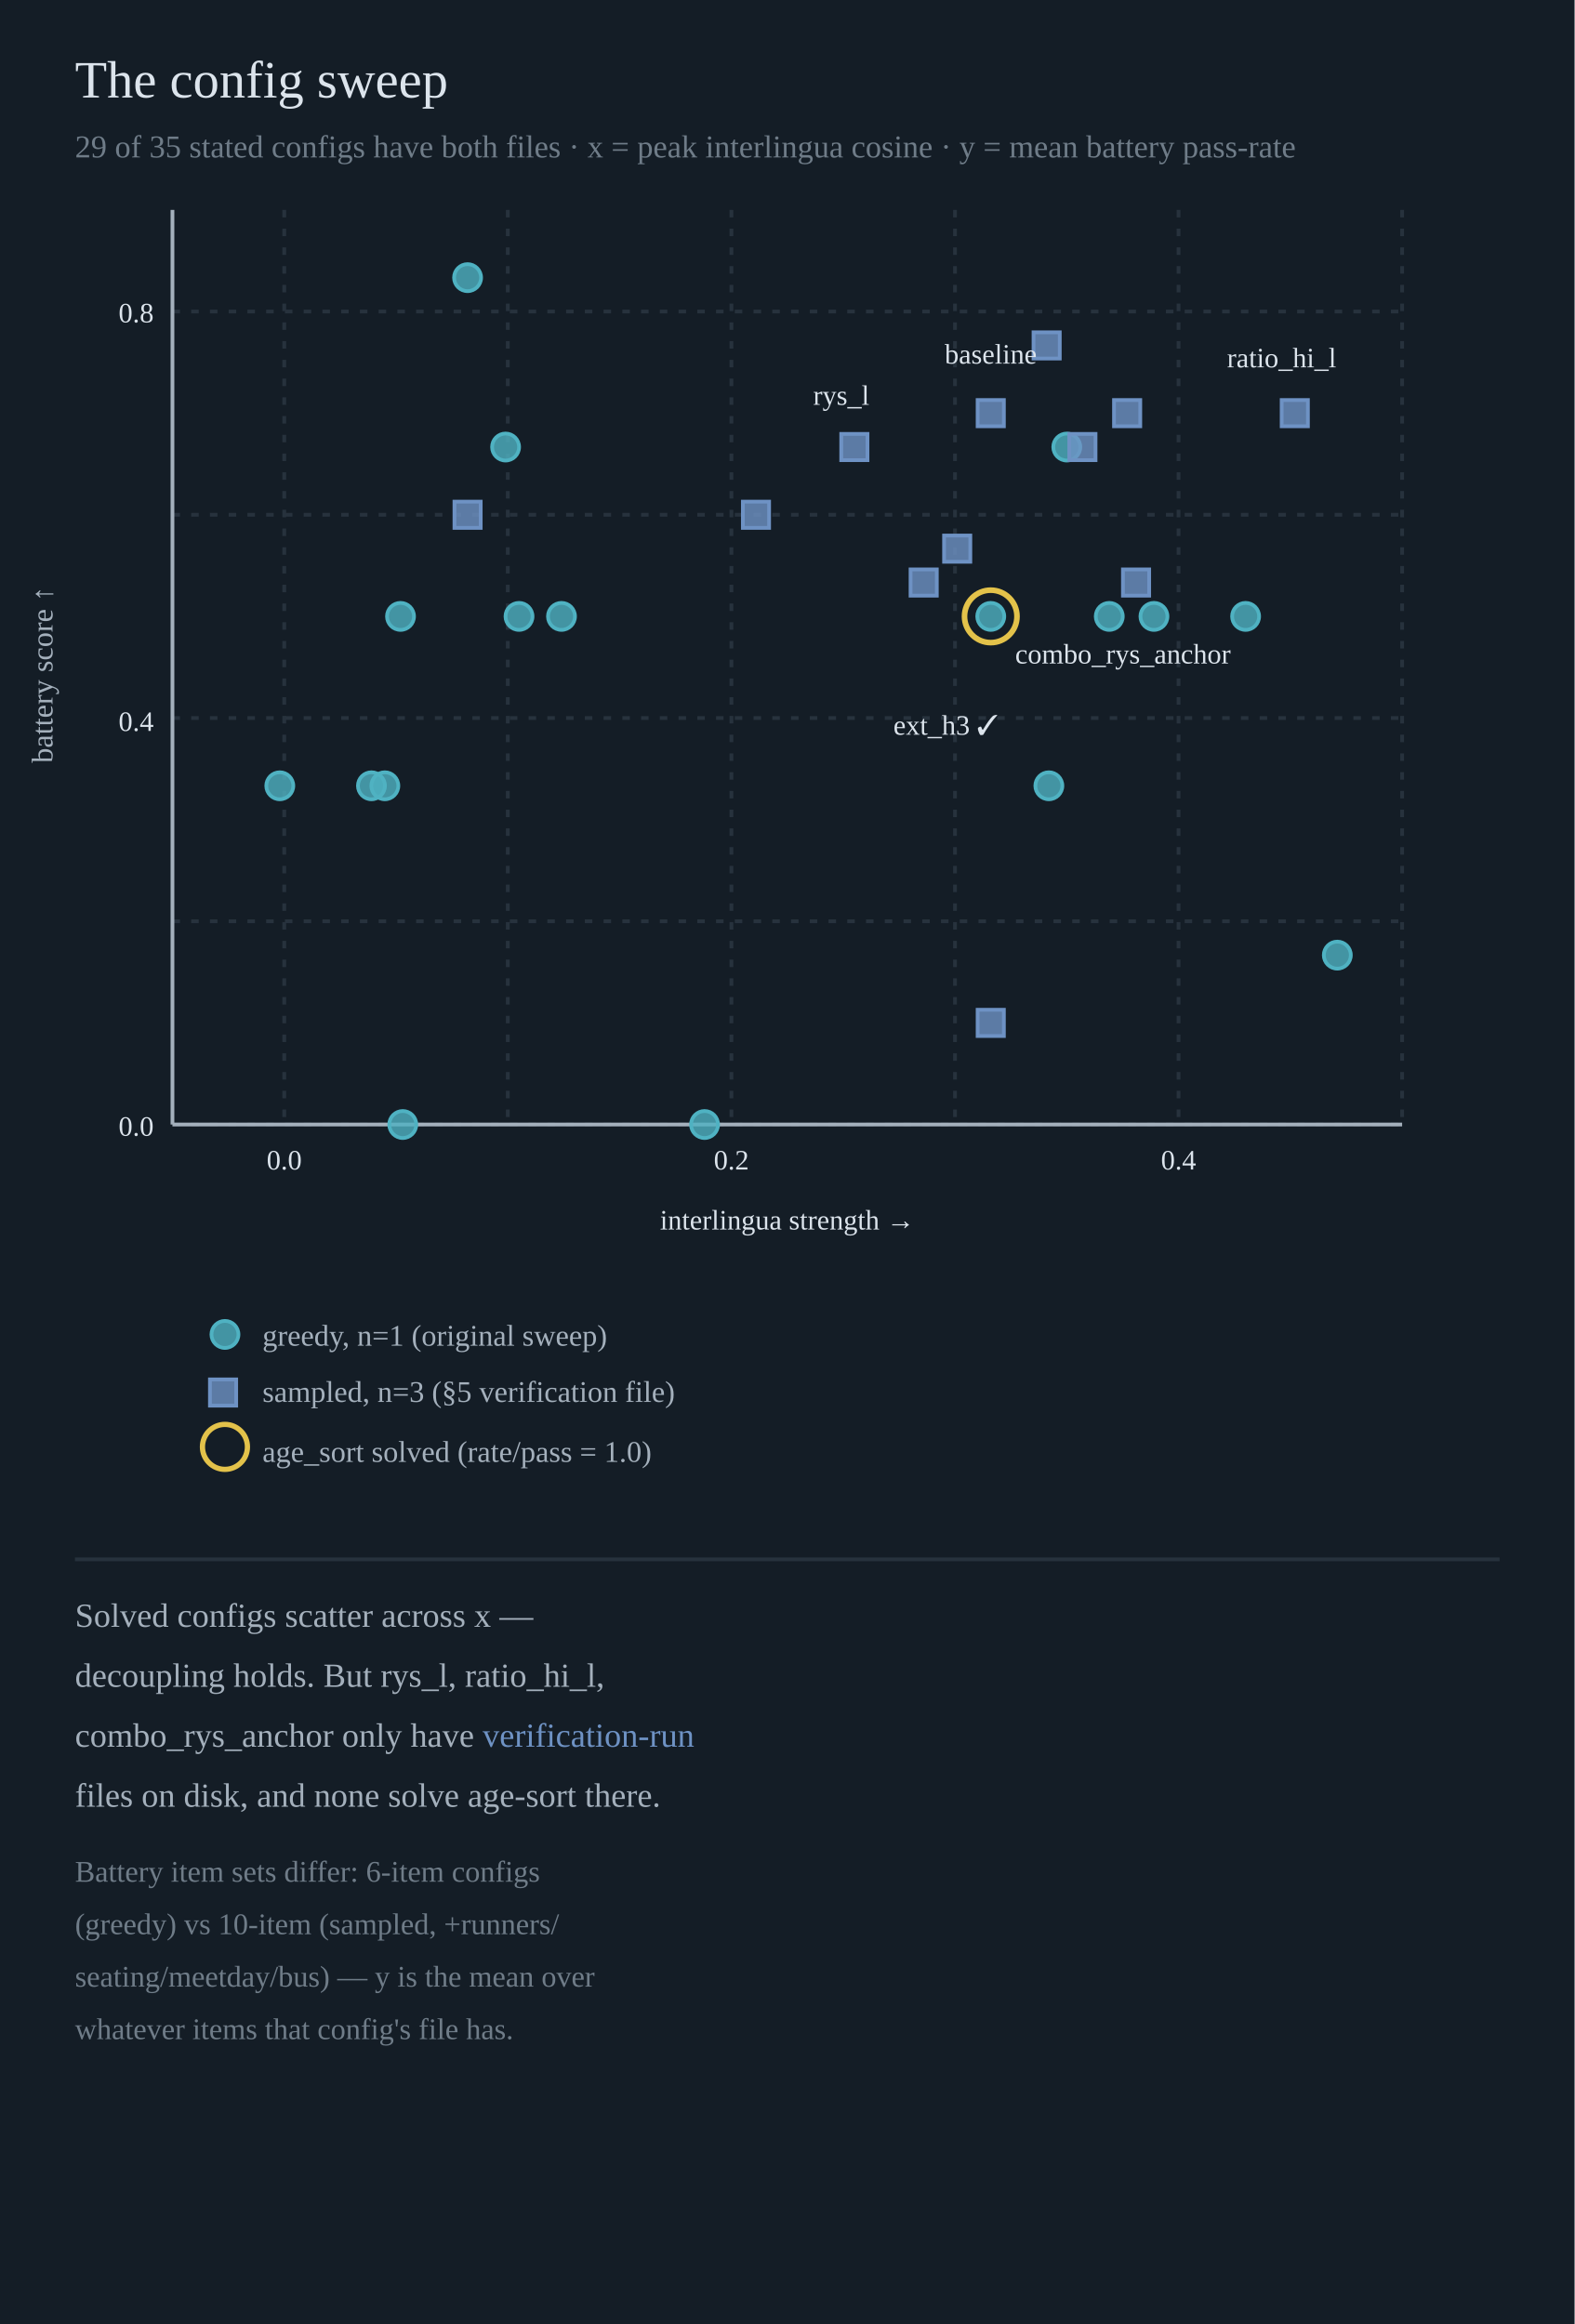
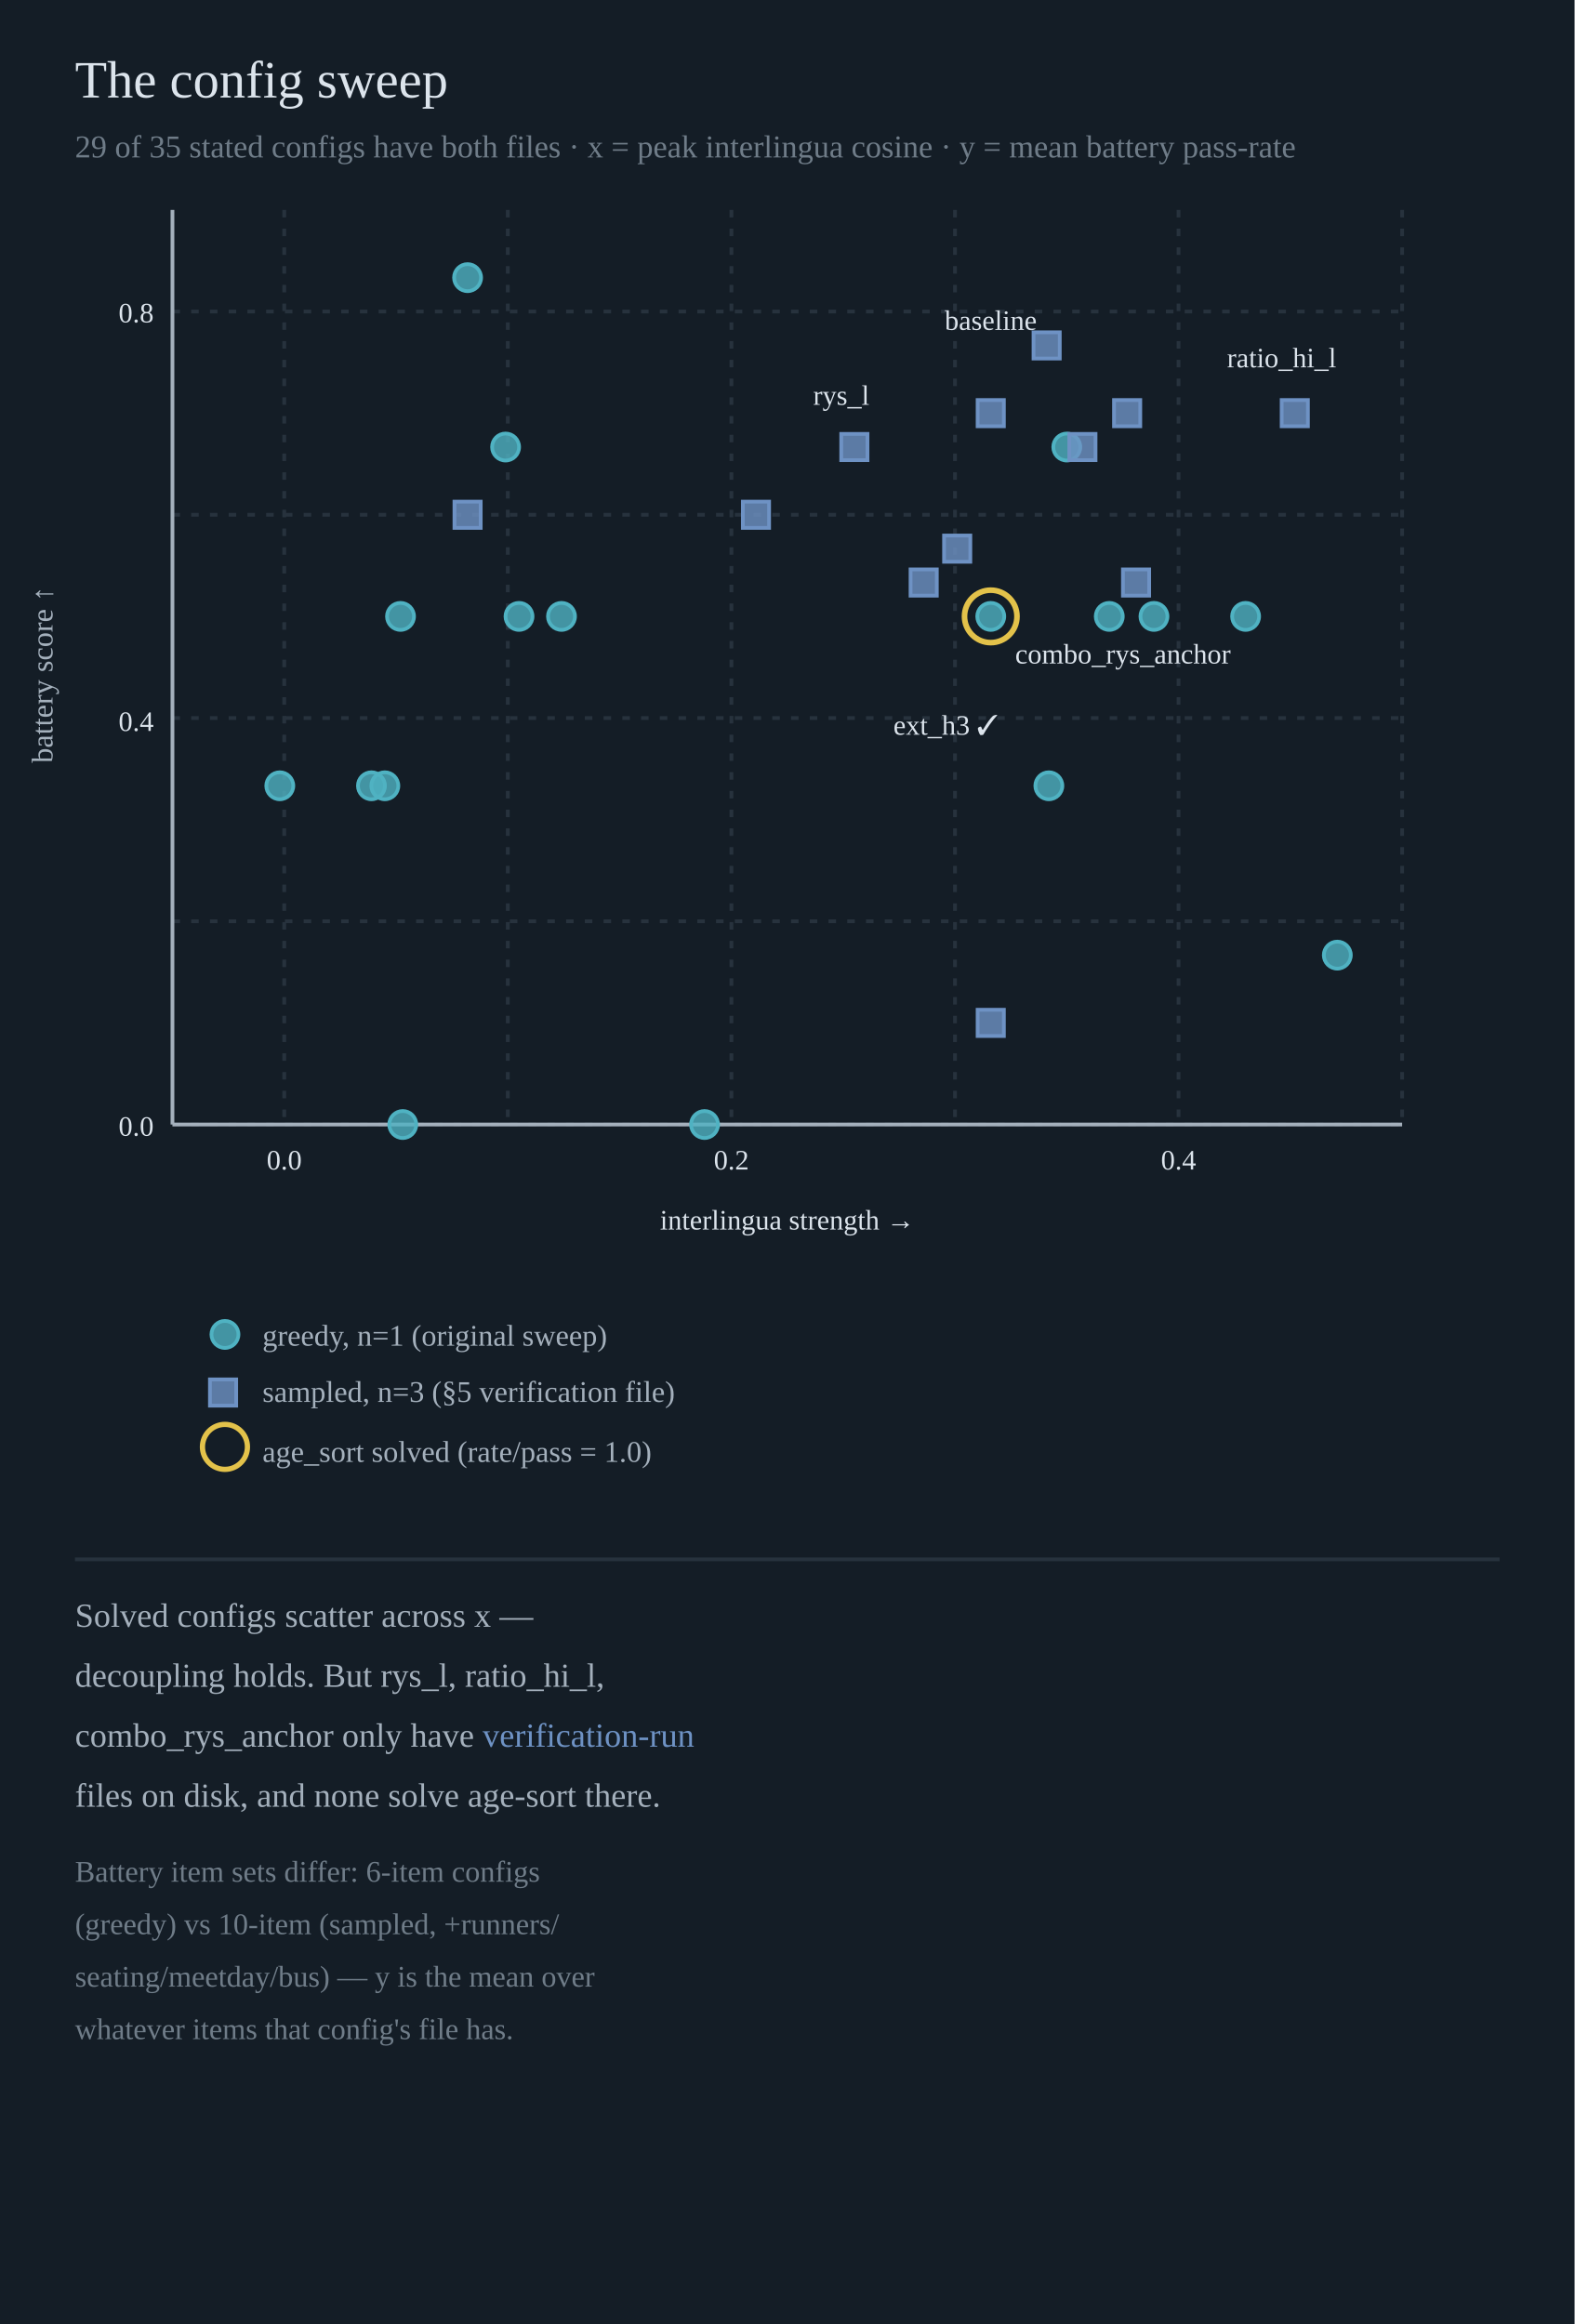
<svg xmlns="http://www.w3.org/2000/svg" viewBox="0 0 420 620" font-family="var(--font-mono,'JetBrains Mono',ui-monospace,Menlo,monospace)">
  <style>
    .ttl  { font-family: var(--font-serif,'Newsreader',Georgia,serif); }
    text  { fill: var(--ink,#DCE4EC); }
    .mut  { fill: var(--muted,#6F7C88); }
    .ink2 { fill: var(--ink2,#A4B0BC); }
    .axis { stroke: var(--ink2,#A4B0BC); stroke-width:1; }
    .grid { stroke: var(--rule2,#27323D); stroke-width:1; stroke-dasharray:2 3; }
  </style>
  <rect x="0" y="0" width="420" height="620" fill="var(--bg2,#141D26)" />
  <text class="ttl" x="20" y="26" font-size="14">The config sweep</text>
  <text class="mut" x="20" y="42" font-size="8.5">29 of 35 stated configs have both files · x = peak interlingua cosine · y = mean battery pass-rate</text>
  <g class="grid">
    <line x1="75.82" y1="56" x2="75.82" y2="300" />
    <line x1="135.45" y1="56" x2="135.45" y2="300" />
    <line x1="195.09" y1="56" x2="195.09" y2="300" />
    <line x1="254.73" y1="56" x2="254.73" y2="300" />
    <line x1="314.36" y1="56" x2="314.36" y2="300" />
    <line x1="374.0" y1="56" x2="374.0" y2="300" />
    <line x1="46" y1="300" x2="374" y2="300" />
    <line x1="46" y1="245.78" x2="374" y2="245.78" />
    <line x1="46" y1="191.56" x2="374" y2="191.56" />
    <line x1="46" y1="137.33" x2="374" y2="137.33" />
    <line x1="46" y1="83.11" x2="374" y2="83.11" />
  </g>
  <line x1="46" y1="56" x2="46" y2="300" class="axis" />
  <line x1="46" y1="300" x2="374" y2="300" class="axis" />
  <g class="mut" font-size="7.5" text-anchor="middle">
    <text x="75.82" y="312">0.0</text>
    <text x="195.09" y="312">0.2</text>
    <text x="314.36" y="312">0.4</text>
    <text x="210" y="328">interlingua strength →</text>
  </g>
  <g class="mut" font-size="7.5" text-anchor="end">
    <text x="41" y="303">0.0</text>
    <text x="41" y="195">0.4</text>
    <text x="41" y="86">0.8</text>
  </g>
  <text x="14" y="180" text-anchor="middle" class="ink2" font-size="8" transform="rotate(-90 14 180)">battery score ↑</text>
  <g fill="var(--accent,#4FB2C2)" fill-opacity="0.8" stroke="var(--accent,#4FB2C2)" stroke-width="1">
    <circle cx="295.88" cy="164.44" r="3.6" />
    <circle cx="187.93" cy="300.00" r="3.6" />
    <circle cx="74.63" cy="209.63" r="3.6" />
    <circle cx="138.44" cy="164.44" r="3.6" />
    <circle cx="99.08" cy="209.63" r="3.6" />
    <circle cx="107.43" cy="300.00" r="3.6" />
    <circle cx="102.65" cy="209.63" r="3.6" />
    <circle cx="284.55" cy="119.26" r="3.6" />
    <circle cx="106.83" cy="164.44" r="3.6" />
    <circle cx="332.25" cy="164.44" r="3.6" />
    <circle cx="124.72" cy="74.07" r="3.6" />
    <circle cx="356.71" cy="254.81" r="3.6" />
    <circle cx="279.77" cy="209.63" r="3.6" />
    <circle cx="307.80" cy="164.44" r="3.6" />
    <circle cx="149.77" cy="164.44" r="3.6" />
    <circle cx="134.86" cy="119.26" r="3.6" />
  </g>
  <circle cx="264.27" cy="164.44" r="3.6" fill="var(--accent,#4FB2C2)" fill-opacity="0.8" stroke="var(--accent,#4FB2C2)" stroke-width="1" />
  <g fill="var(--fourth,#6E92C4)" fill-opacity="0.8" stroke="var(--fourth,#6E92C4)" stroke-width="1">
    <rect x="260.77" y="106.72" width="7" height="7" />
    <rect x="299.53" y="151.91" width="7" height="7" />
    <rect x="198.15" y="133.83" width="7" height="7" />
    <rect x="251.82" y="142.87" width="7" height="7" />
    <rect x="285.22" y="115.76" width="7" height="7" />
    <rect x="275.68" y="88.65" width="7" height="7" />
    <rect x="121.22" y="133.83" width="7" height="7" />
    <rect x="260.77" y="269.39" width="7" height="7" />
    <rect x="341.87" y="106.72" width="7" height="7" />
    <rect x="224.39" y="115.76" width="7" height="7" />
    <rect x="242.88" y="151.91" width="7" height="7" />
    <rect x="297.15" y="106.72" width="7" height="7" />
  </g>
  <circle cx="264.27" cy="164.44" r="7" fill="none" stroke="var(--cause,#E3C24A)" stroke-width="1.5" />
  <g font-size="7.5" class="ink2">
-     <text x="264.27" y="97" text-anchor="middle">baseline</text>
+     <text x="264.27" y="88" text-anchor="middle">baseline</text>
    <text x="224.39" y="108" text-anchor="middle">rys_l</text>
    <text x="341.87" y="98" text-anchor="middle">ratio_hi_l</text>
    <text x="299.53" y="177" text-anchor="middle">combo_rys_anchor</text>
    <text x="252.27" y="196" text-anchor="middle" fill="var(--cause,#E3C24A)">ext_h3 ✓</text>
  </g>
  <g font-size="8">
    <circle cx="60" cy="356" r="3.6" fill="var(--accent,#4FB2C2)" fill-opacity="0.8" stroke="var(--accent,#4FB2C2)" />
    <text x="70" y="359" class="ink2">greedy, n=1 (original sweep)</text>
    <rect x="56" y="368" width="7" height="7" fill="var(--fourth,#6E92C4)" fill-opacity="0.8" stroke="var(--fourth,#6E92C4)" />
    <text x="70" y="374" class="ink2">sampled, n=3 (§5 verification file)</text>
    <circle cx="60" cy="386" r="6" fill="none" stroke="var(--cause,#E3C24A)" stroke-width="1.4" />
    <text x="70" y="390" class="ink2">age_sort solved (rate/pass = 1.0)</text>
  </g>
  <line x1="20" y1="416" x2="400" y2="416" stroke="var(--rule2,#27323D)" stroke-width="1" />
  <text x="20" y="434" class="ink2" font-size="9">Solved configs scatter across x —</text>
  <text x="20" y="450" class="ink2" font-size="9">decoupling holds. But rys_l, ratio_hi_l,</text>
  <text x="20" y="466" class="ink2" font-size="9">combo_rys_anchor only have <tspan fill="var(--fourth,#6E92C4)">verification-run</tspan>
  </text>
  <text x="20" y="482" class="ink2" font-size="9">files on disk, and none solve age-sort there.</text>
  <text x="20" y="502" class="mut" font-size="8">Battery item sets differ: 6-item configs</text>
  <text x="20" y="516" class="mut" font-size="8">(greedy) vs 10-item (sampled, +runners/</text>
  <text x="20" y="530" class="mut" font-size="8">seating/meetday/bus) — y is the mean over</text>
  <text x="20" y="544" class="mut" font-size="8">whatever items that config's file has.</text>
</svg>
